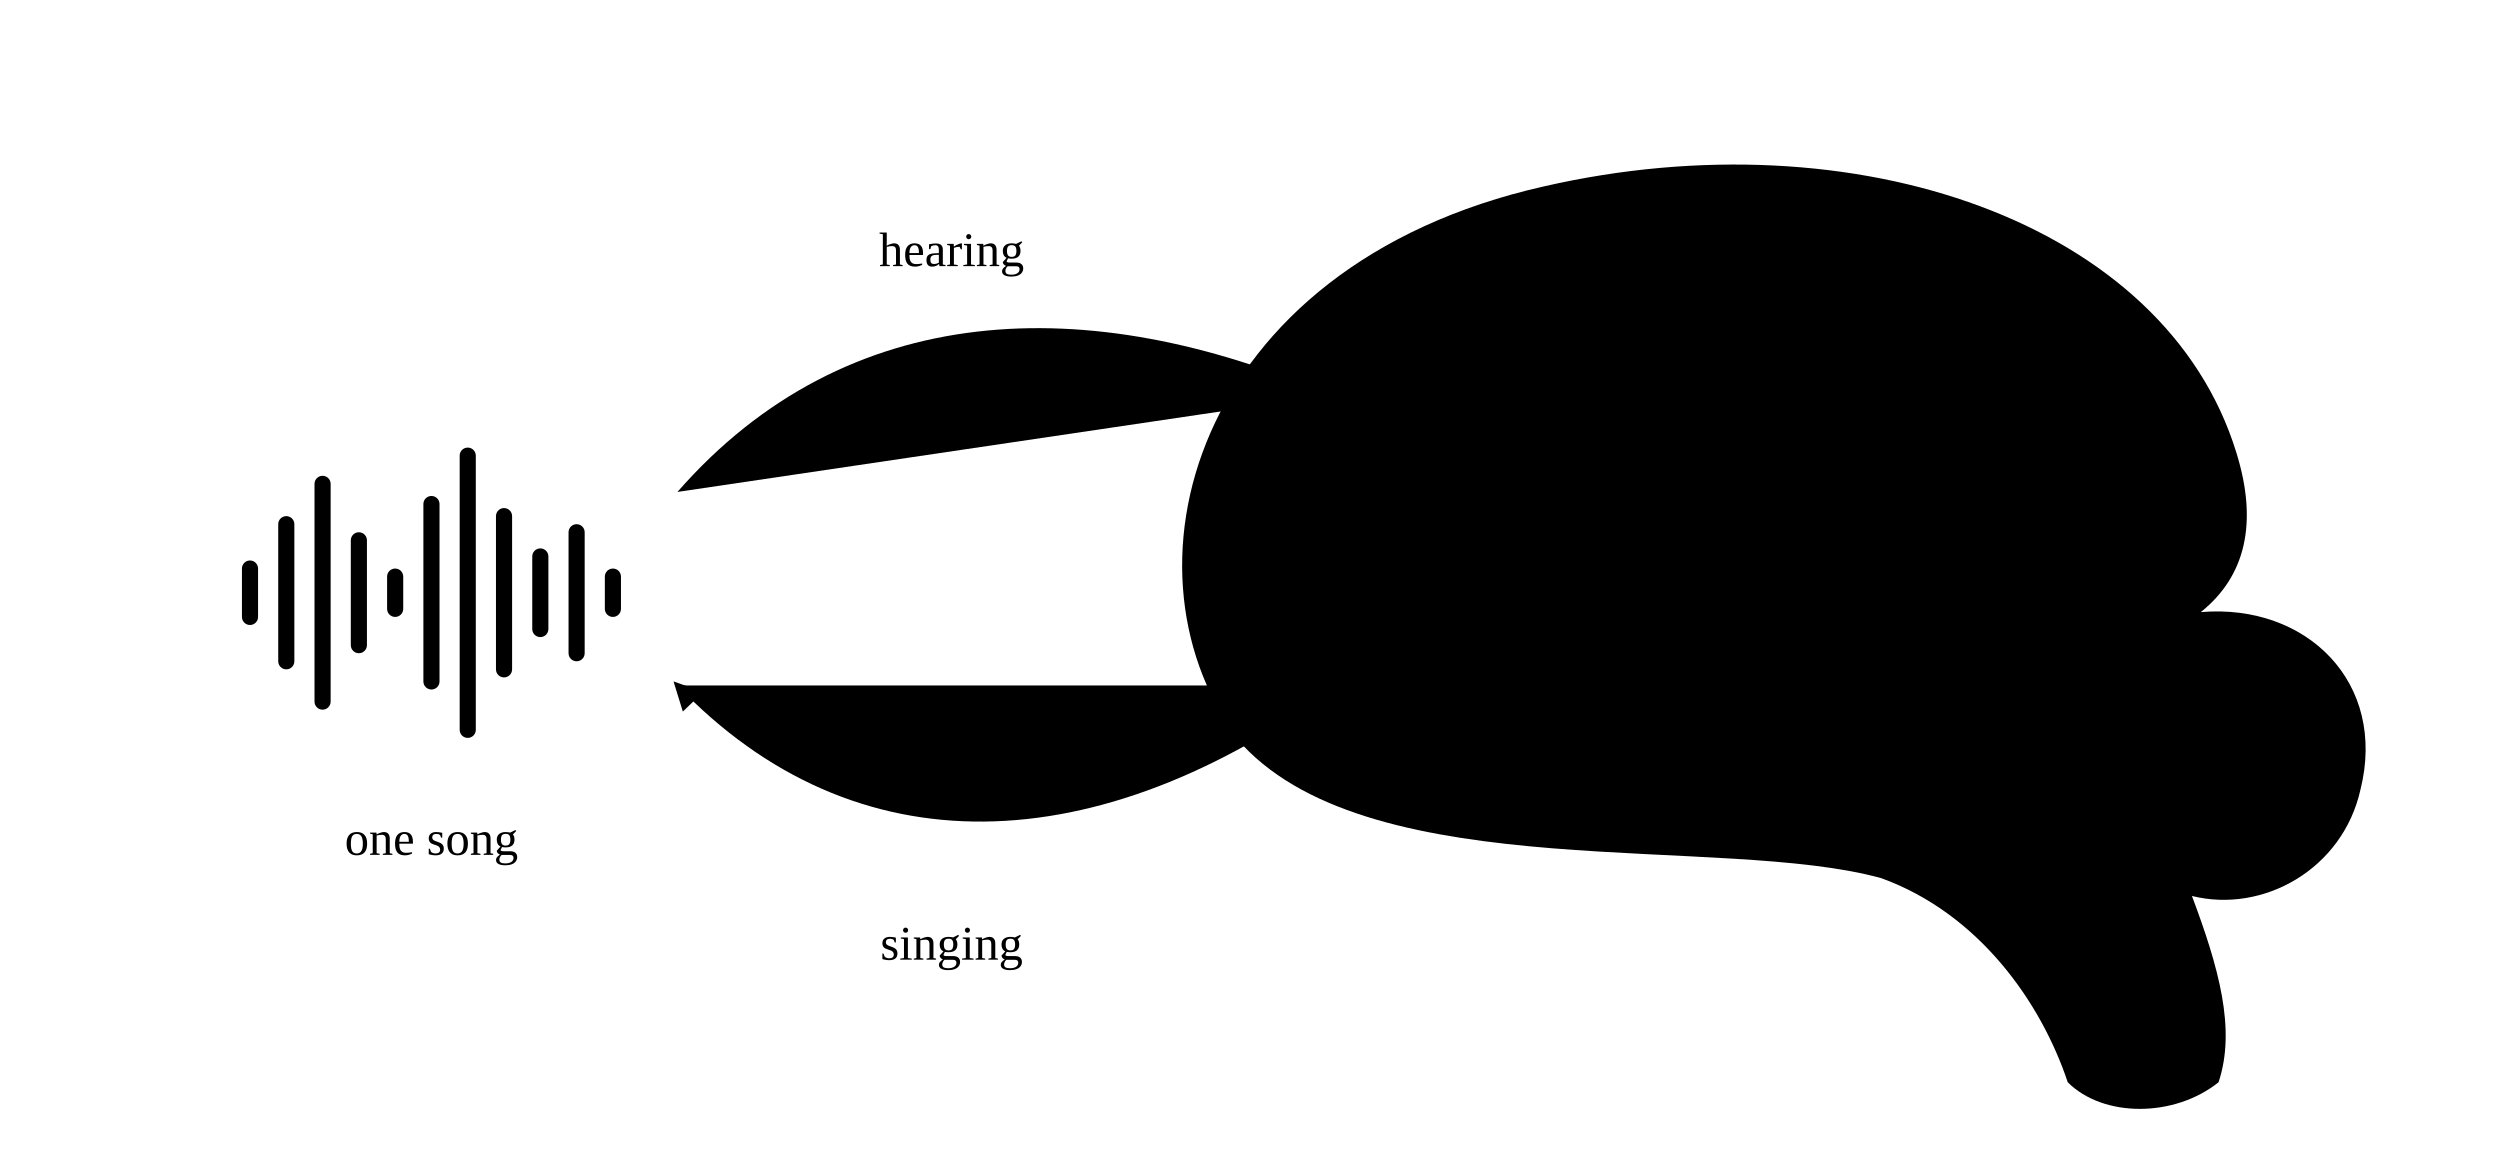
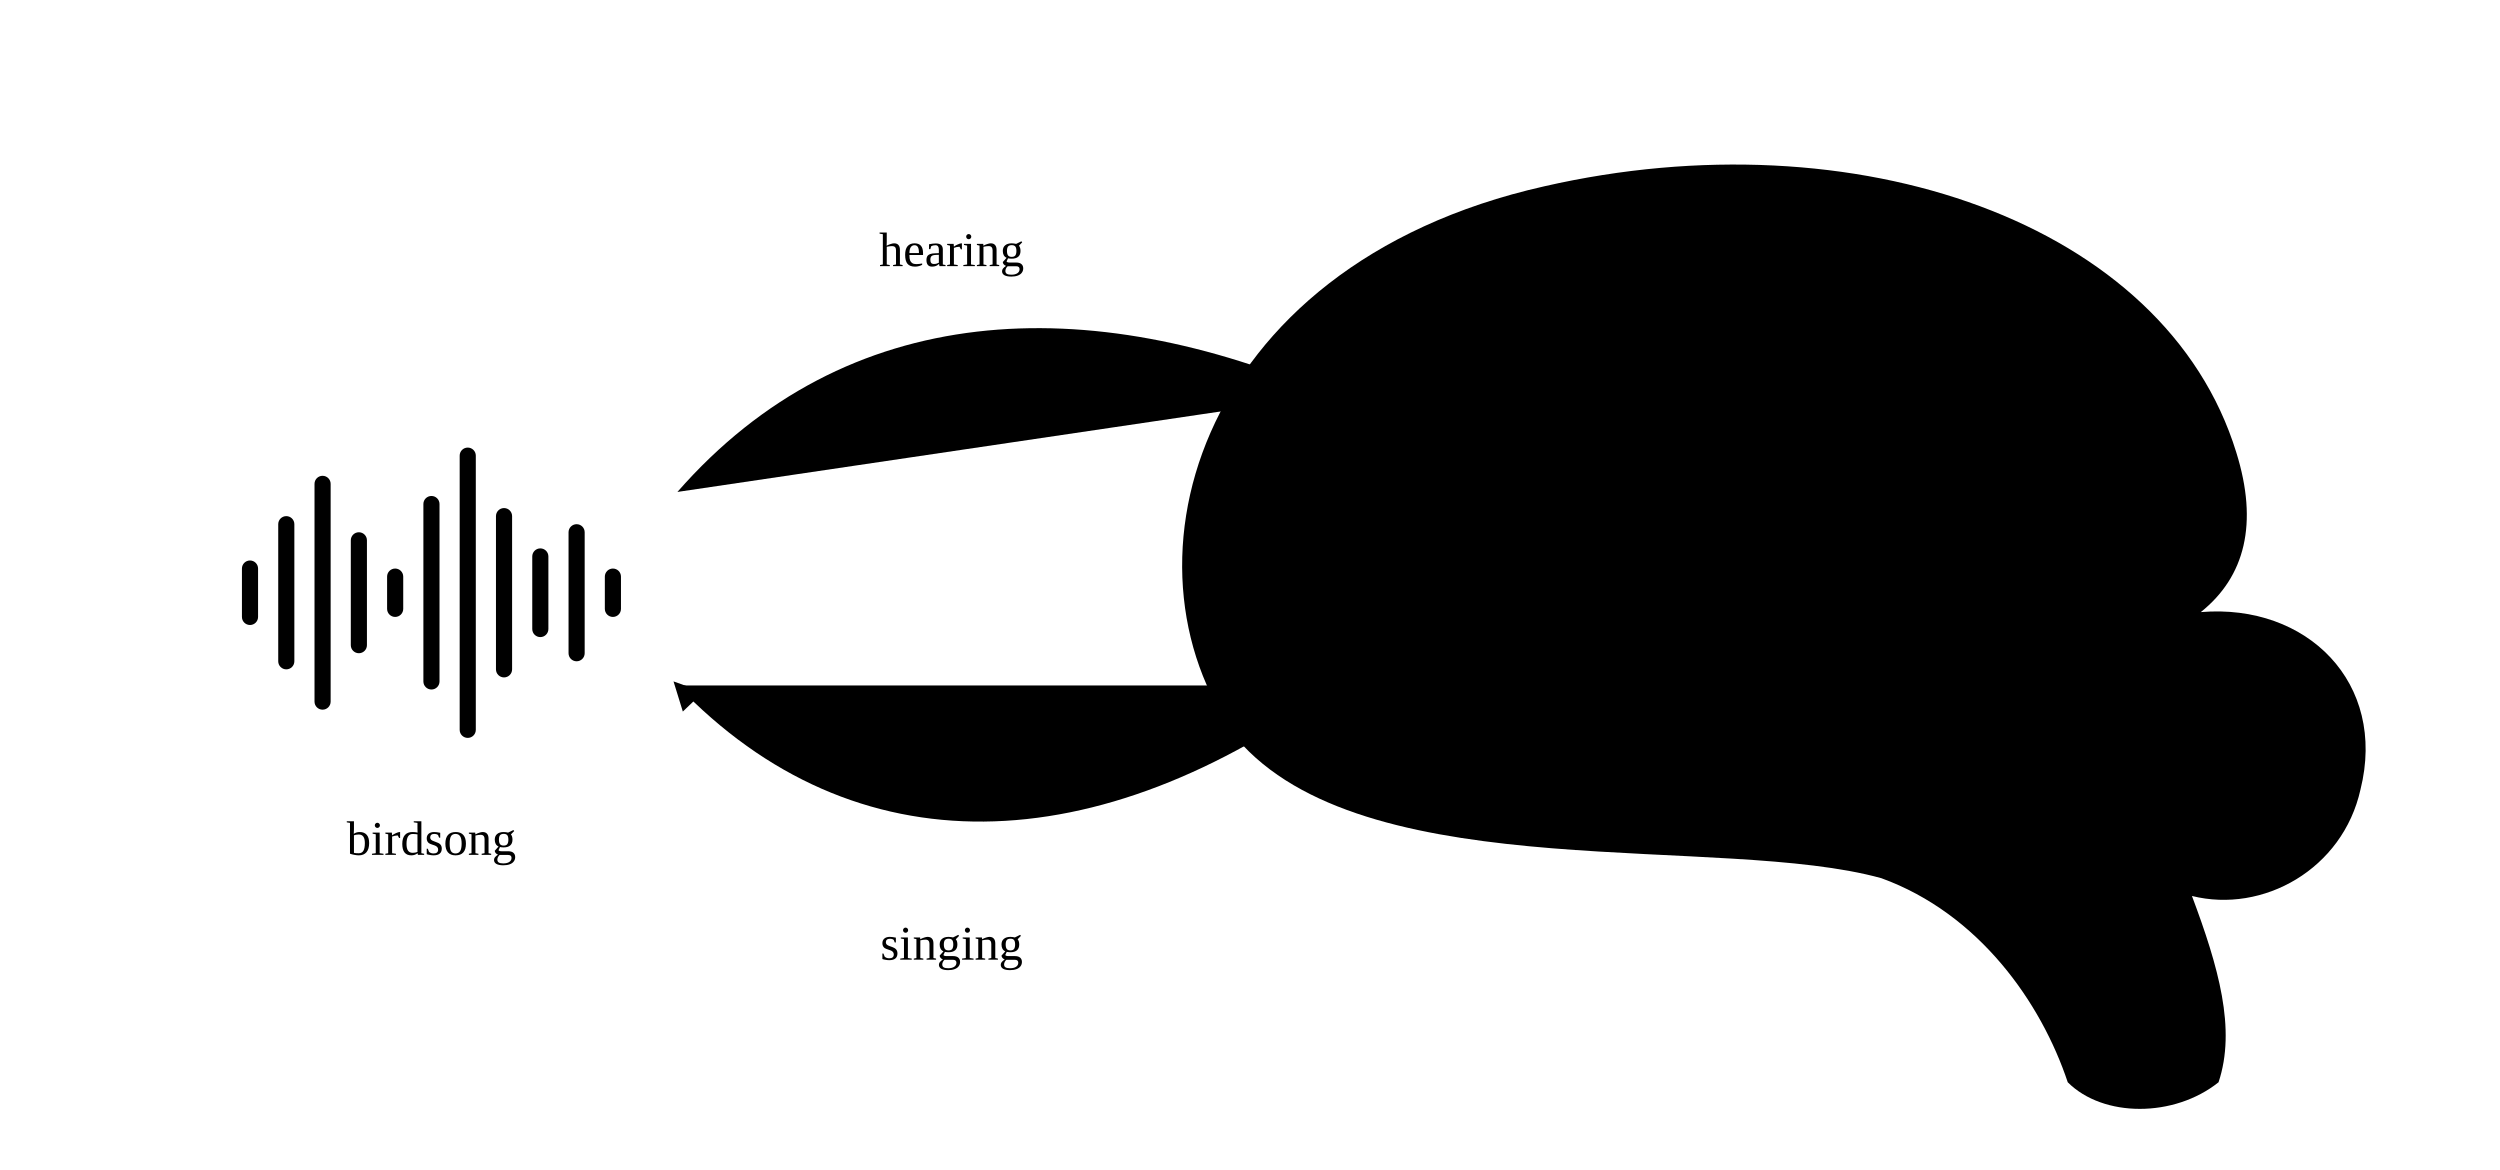
<svg class="fig" viewBox="0 0 620 290" role="img" aria-label="Diagram of a loop. A song reaches the brain through hearing and returns to the world through singing.">
  <defs>
    <marker id="ah-a" viewBox="0 0 10 10" refX="8" refY="5" markerWidth="7" markerHeight="7" orient="auto">
      <path d="M0,0 L10,5 L0,10 z" class="f-a" />
    </marker>
    <marker id="ah-b" viewBox="0 0 10 10" refX="8" refY="5" markerWidth="7" markerHeight="7" orient="auto">
      <path d="M0,0 L10,5 L0,10 z" class="f-b" />
    </marker>
  </defs>
  <g class="f-ink" transform="translate(-2,22)">
    <rect x="62" y="117" width="4" height="16" rx="2" />
    <rect x="71" y="106" width="4" height="38" rx="2" />
    <rect x="80" y="96" width="4" height="58" rx="2" />
    <rect x="89" y="110" width="4" height="30" rx="2" />
    <rect x="98" y="119" width="4" height="12" rx="2" />
    <rect x="107" y="101" width="4" height="48" rx="2" />
    <rect x="116" y="89" width="4" height="72" rx="2" />
    <rect x="125" y="104" width="4" height="42" rx="2" />
    <rect x="134" y="114" width="4" height="22" rx="2" />
    <rect x="143" y="108" width="4" height="34" rx="2" />
    <rect x="152" y="119" width="4" height="12" rx="2" />
  </g>
-   <text x="107" y="212" text-anchor="middle" class="fig-strong">one song</text>
+   <text x="107" y="212" text-anchor="middle" class="fig-strong">birdsong</text>
  <g transform="translate(262,22) scale(1.1)">
    <path class="fig-brain" d="M42,148 C 12,110 30,40 110,22 C 180,6 250,30 266,82 C 271,98 268,110 258,118 C 282,116 300,134 294,158 C 290,176 272,186 256,182 C 262,198 266,212 262,224 C 252,232 236,232 228,224 C 222,206 208,186 186,178 C 150,168 72,180 42,148 Z" />
    <path class="fig-brain fig-fold" d="M268,132 C 278,138 283,148 281,160" />
    <path class="fig-brain fig-fold" d="M258,140 C 267,146 271,157 269,169" />
  </g>
  <rect x="336" y="76" width="176" height="50" rx="25" class="fig-node s-a" />
  <text x="424" y="98" text-anchor="middle" class="fig-strong">auditory forebrain</text>
  <text x="424" y="115" text-anchor="middle" class="fig-label">NCM · CMM</text>
  <rect x="336" y="140" width="176" height="50" rx="25" class="fig-node s-b" />
  <text x="424" y="162" text-anchor="middle" class="fig-strong">song motor pathway</text>
  <text x="424" y="179" text-anchor="middle" class="fig-label">HVC · RA</text>
  <path d="M168,122 C 210,74 270,72 330,98" class="fig-line s-a" marker-end="url(#ah-a)" />
  <text x="236" y="66" text-anchor="middle" class="fig-word t-a">hearing</text>
  <path d="M332,170 C 272,214 212,216 168,170" class="fig-line s-b" marker-end="url(#ah-b)" />
  <text x="236" y="238" text-anchor="middle" class="fig-word t-b">singing</text>
</svg>
